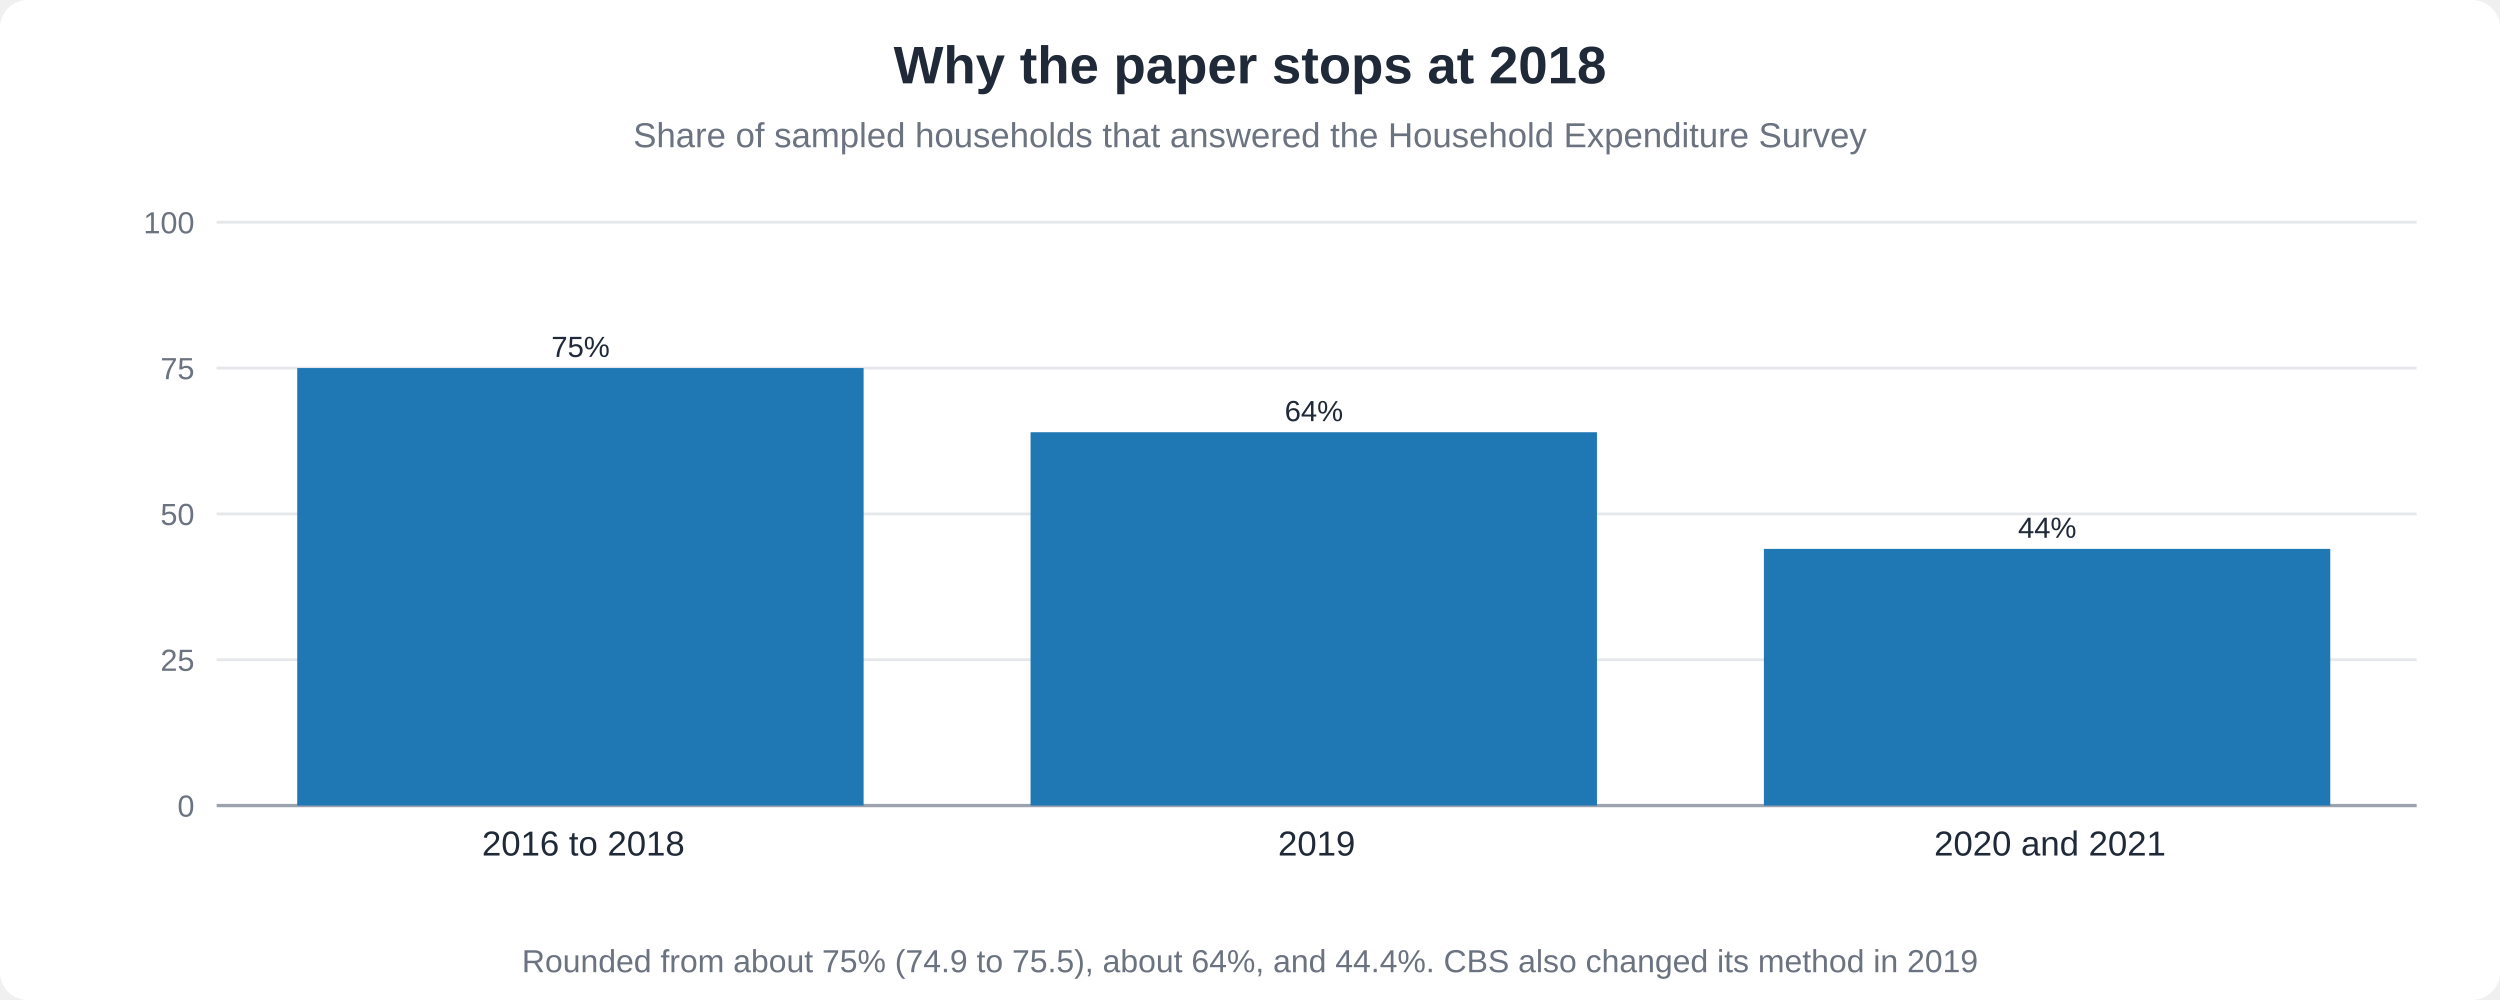
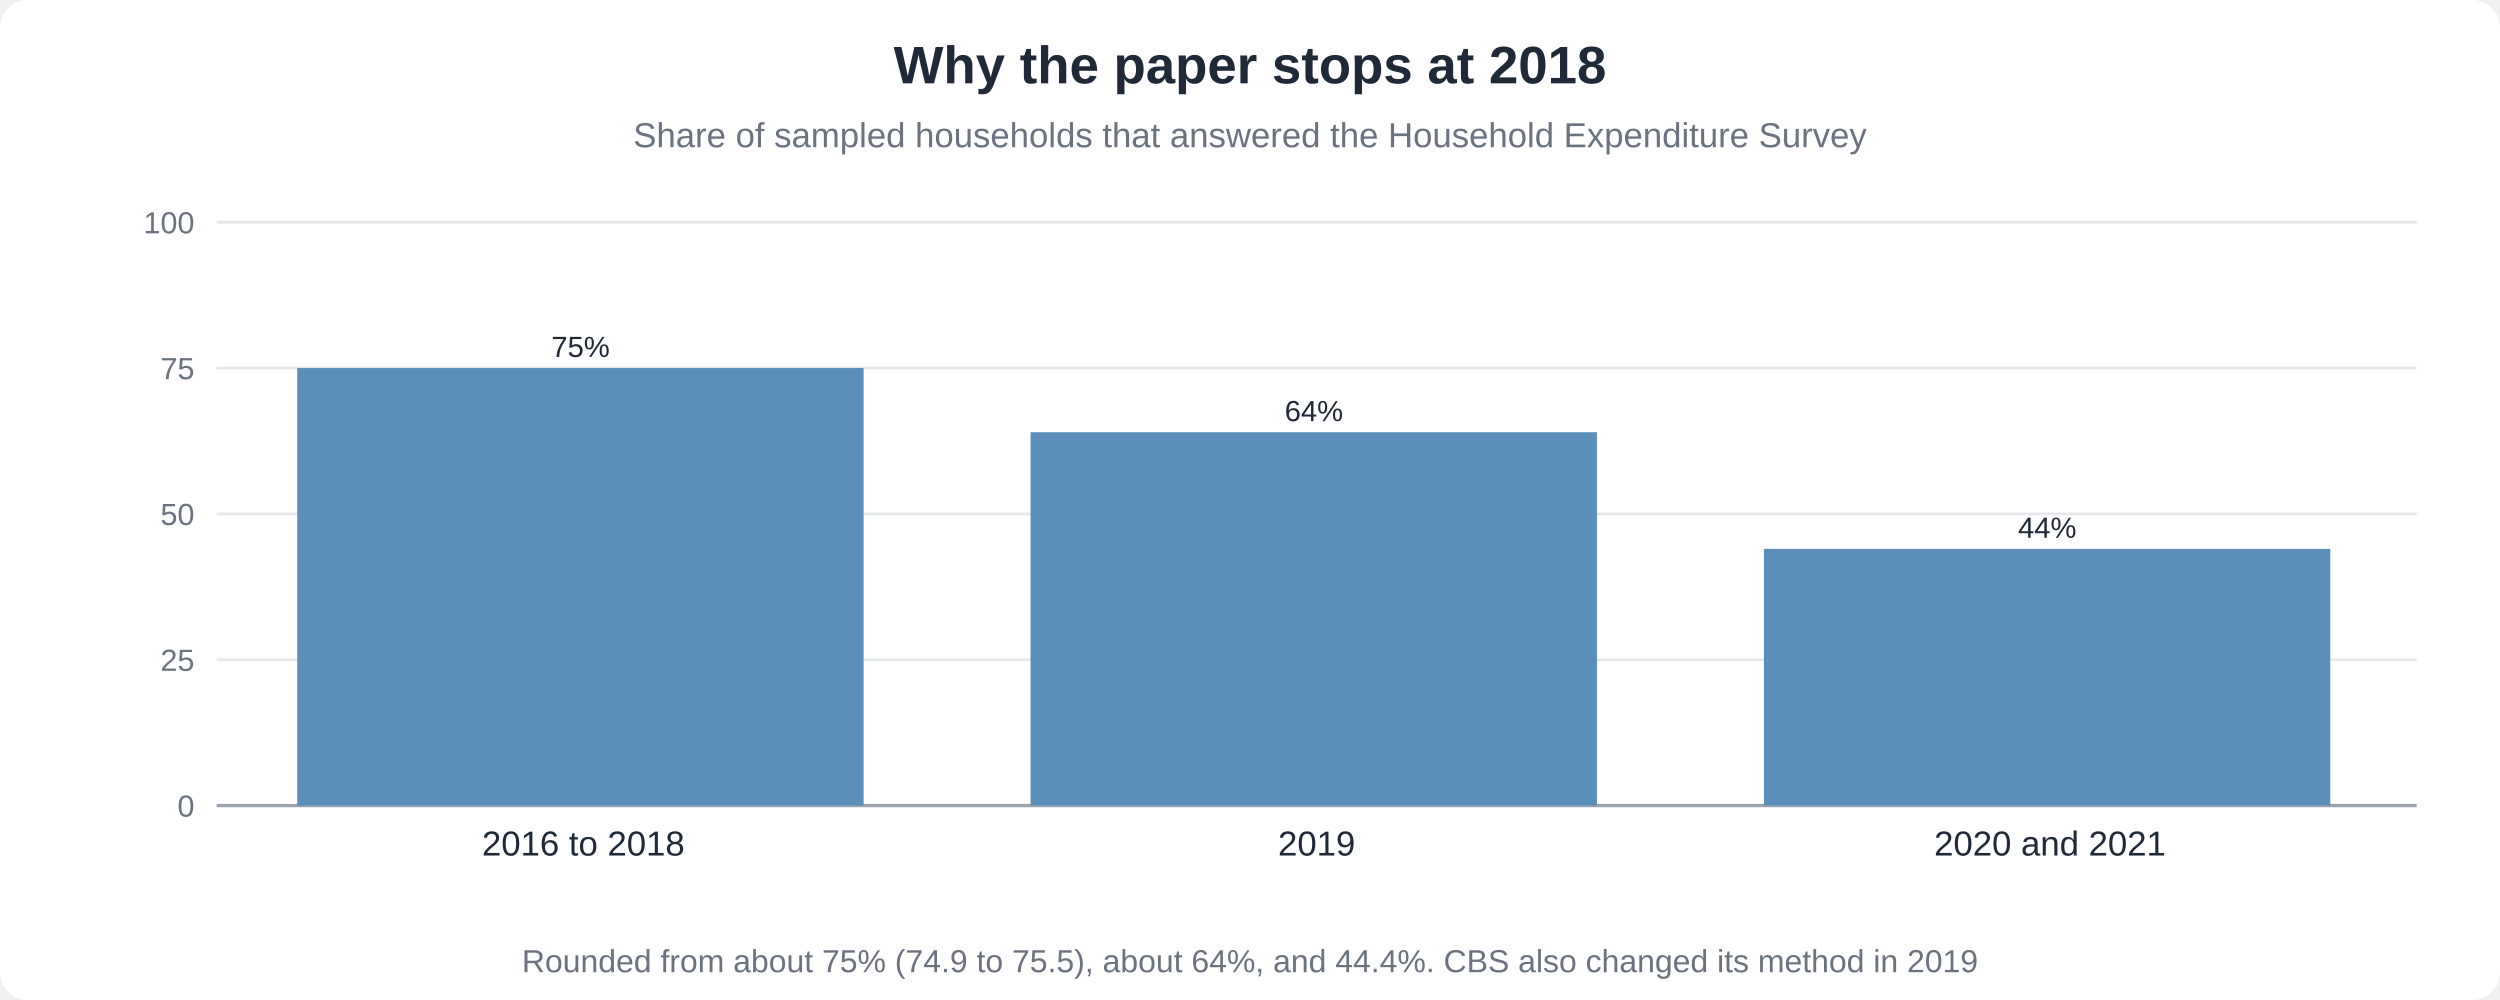
<svg xmlns="http://www.w3.org/2000/svg" viewBox="0 0 900 360" width="900" height="360" font-family="Arial, Helvetica, sans-serif" role="img" aria-label="Why the paper stops at 2018">
  <rect width="900" height="360" rx="10" fill="#ffffff" />
  <text x="450.0" y="30.0" font-size="19" fill="#1f2937" text-anchor="middle" font-weight="bold">Why the paper stops at 2018</text>
  <text x="450.0" y="53.0" font-size="12.5" fill="#6b7280" text-anchor="middle">Share of sampled households that answered the Household Expenditure Survey</text>
  <line x1="78.0" y1="290.0" x2="870.0" y2="290.0" stroke="#9ca3af" stroke-width="1.2" />
  <text x="70.0" y="294.0" font-size="11" fill="#6b7280" text-anchor="end">0</text>
  <line x1="78.0" y1="237.5" x2="870.0" y2="237.5" stroke="#e5e7eb" stroke-width="1" />
  <text x="70.0" y="241.5" font-size="11" fill="#6b7280" text-anchor="end">25</text>
  <line x1="78.0" y1="185.0" x2="870.0" y2="185.0" stroke="#e5e7eb" stroke-width="1" />
  <text x="70.0" y="189.0" font-size="11" fill="#6b7280" text-anchor="end">50</text>
  <line x1="78.0" y1="132.5" x2="870.0" y2="132.5" stroke="#e5e7eb" stroke-width="1" />
  <text x="70.0" y="136.5" font-size="11" fill="#6b7280" text-anchor="end">75</text>
  <line x1="78.0" y1="80.0" x2="870.0" y2="80.0" stroke="#e5e7eb" stroke-width="1" />
  <text x="70.0" y="84.0" font-size="11" fill="#6b7280" text-anchor="end">100</text>
-   <rect x="107.0" y="132.5" width="203.9" height="157.5" fill="#1f77b4" />
+   <rect x="107.0" y="132.5" width="203.9" height="157.5" fill="#5b8fb9" />
  <text x="209.0" y="128.5" font-size="10.5" fill="#1f2937" text-anchor="middle">75%</text>
  <text x="210.0" y="308.0" font-size="12.5" fill="#1f2937" text-anchor="middle">2016 to 2018</text>
-   <rect x="371.0" y="155.6" width="203.9" height="134.4" fill="#1f77b4" />
+   <rect x="371.0" y="155.6" width="203.9" height="134.4" fill="#5b8fb9" />
  <text x="473.0" y="151.6" font-size="10.5" fill="#1f2937" text-anchor="middle">64%</text>
  <text x="474.0" y="308.0" font-size="12.5" fill="#1f2937" text-anchor="middle">2019</text>
-   <rect x="635.0" y="197.6" width="203.9" height="92.4" fill="#1f77b4" />
+   <rect x="635.0" y="197.6" width="203.9" height="92.4" fill="#5b8fb9" />
  <text x="737.0" y="193.6" font-size="10.5" fill="#1f2937" text-anchor="middle">44%</text>
  <text x="738.0" y="308.0" font-size="12.5" fill="#1f2937" text-anchor="middle">2020 and 2021</text>
  <text x="450.0" y="350.0" font-size="11.5" fill="#6b7280" text-anchor="middle">Rounded from about 75% (74.9 to 75.5), about 64%, and 44.4%. CBS also changed its method in 2019</text>
</svg>
